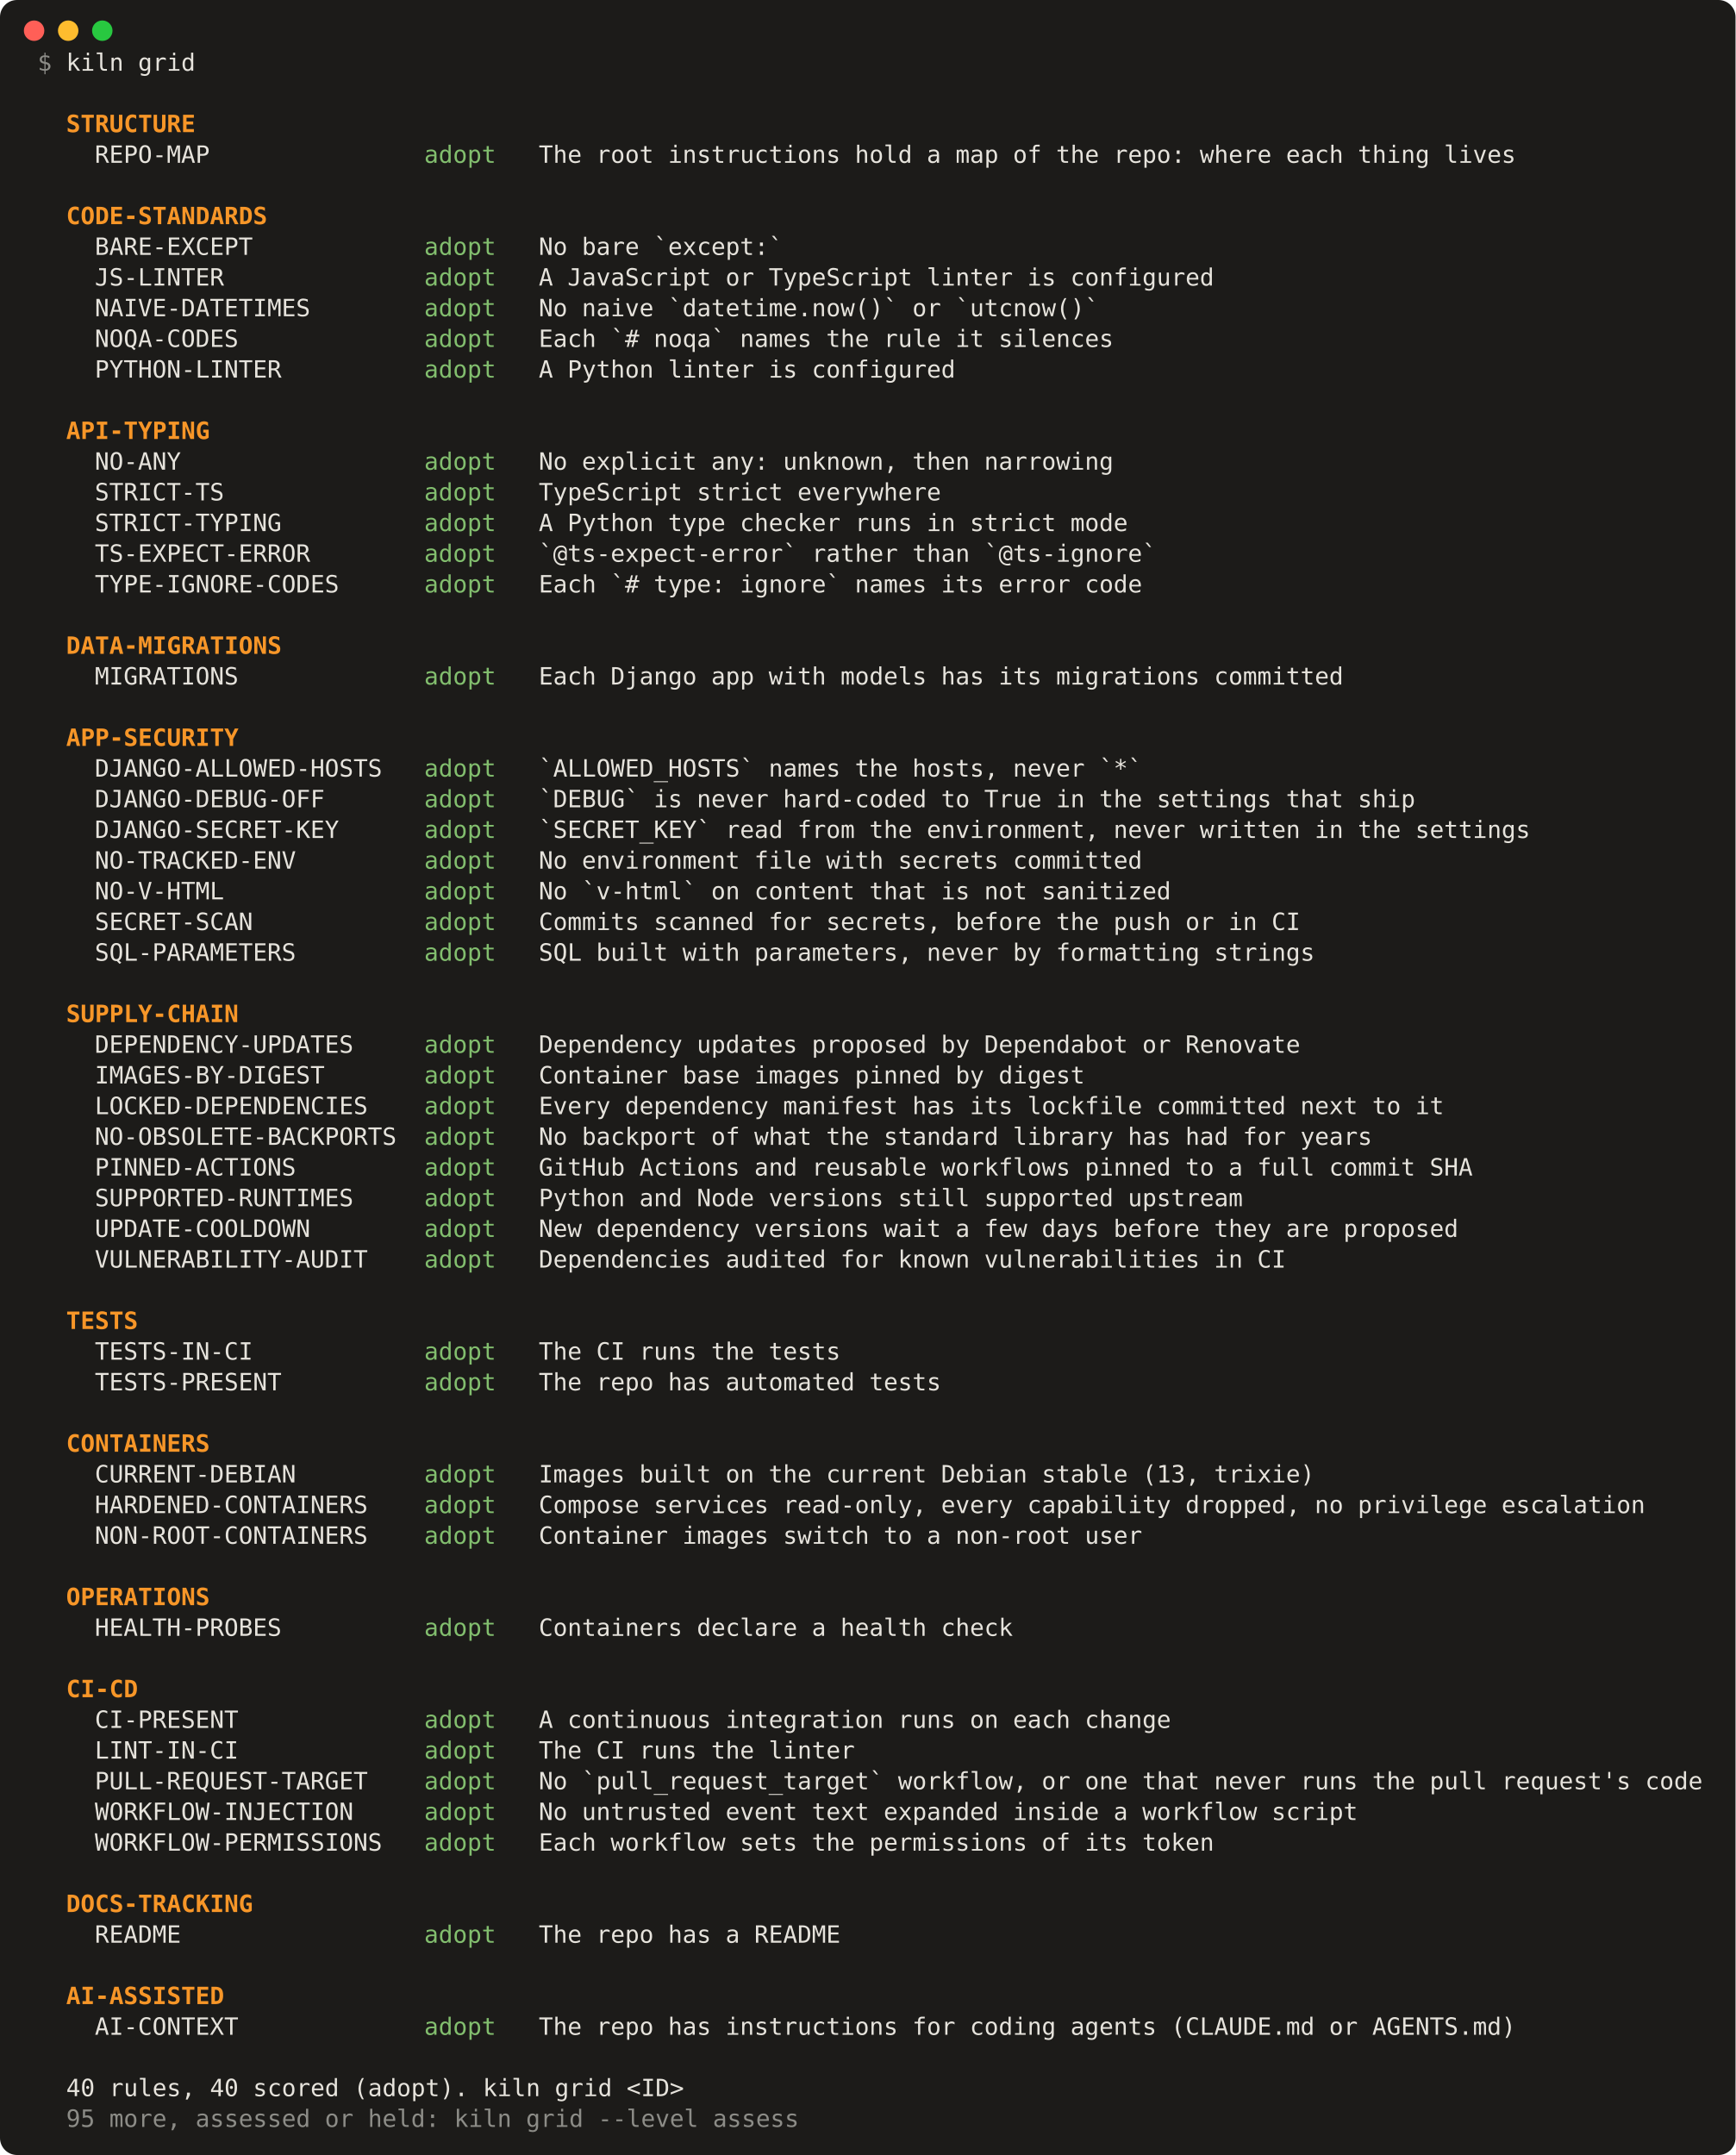
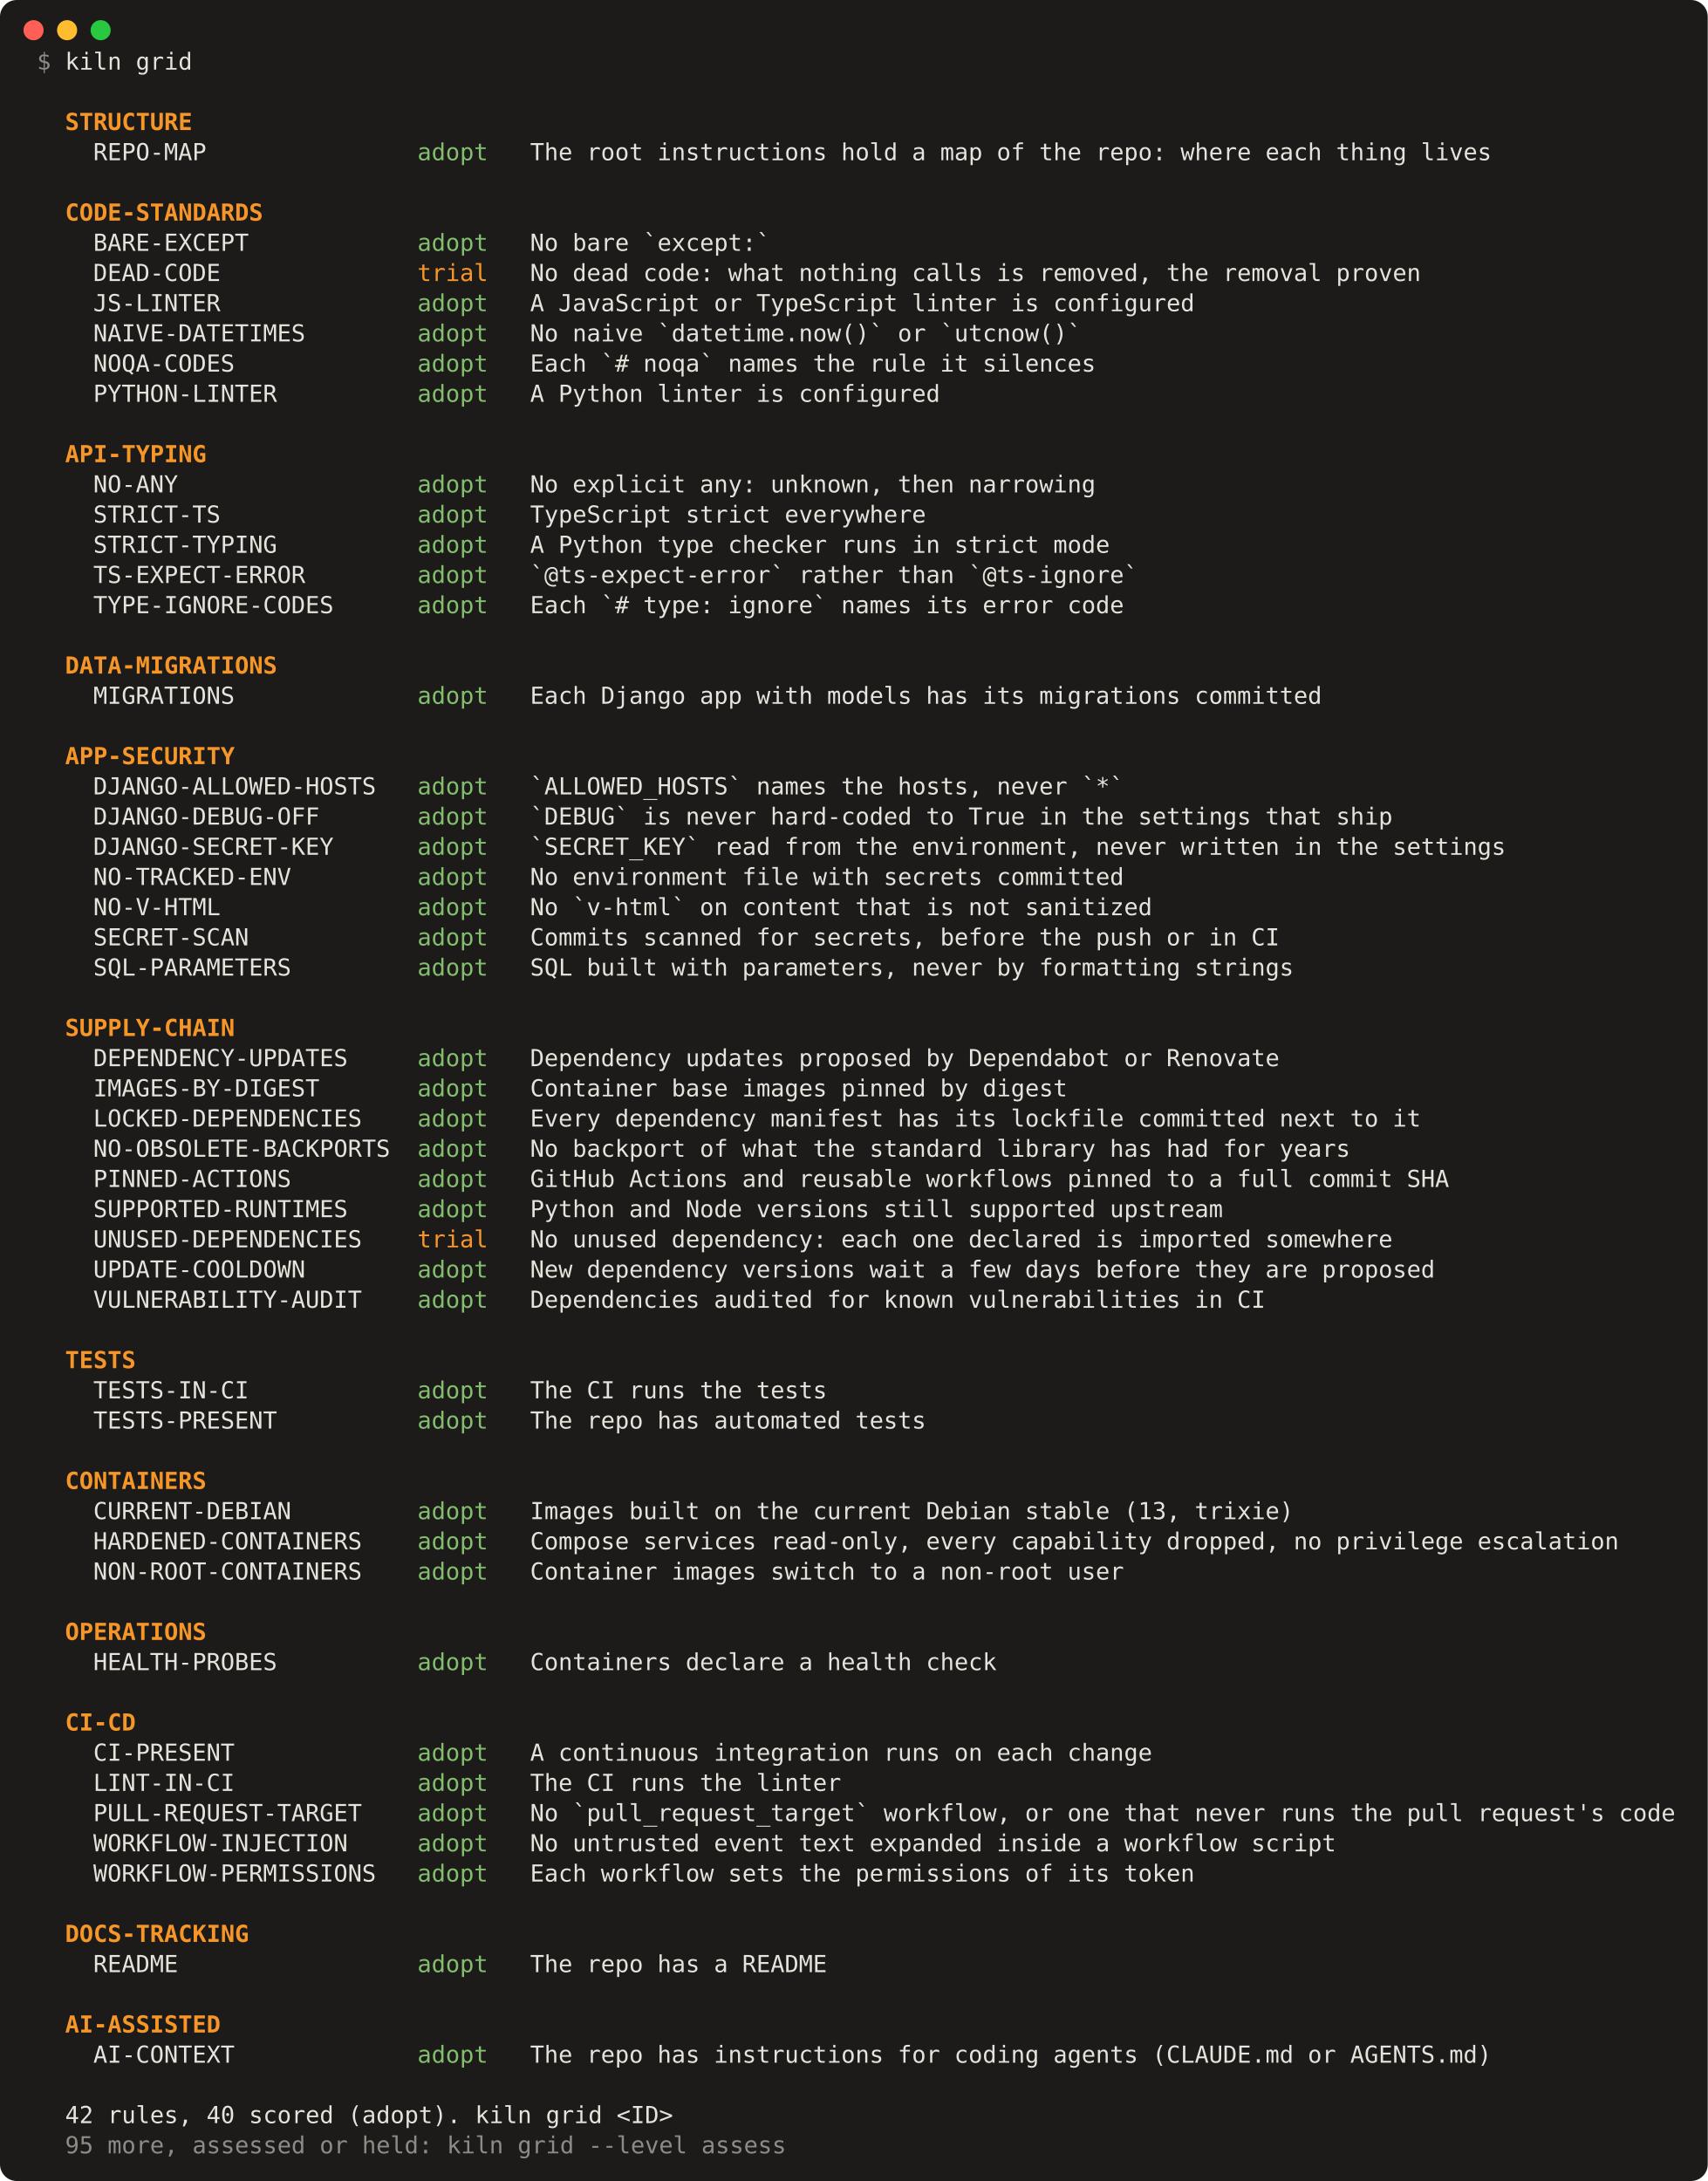
- <svg xmlns="http://www.w3.org/2000/svg" width="1018" height="1264" viewBox="0 0 1018 1264" role="img" aria-label="kiln grid: the rules kiln stands behind">
+ <svg xmlns="http://www.w3.org/2000/svg" width="1018" height="1300" viewBox="0 0 1018 1300" role="img" aria-label="kiln grid: the rules kiln stands behind">
  <rect width="100%" height="100%" rx="10" fill="#1c1b19" />
  <circle cx="20" cy="18" r="6" fill="#ff5f57" />
  <circle cx="40" cy="18" r="6" fill="#febc2e" />
  <circle cx="60" cy="18" r="6" fill="#28c840" />
  <g font-family="ui-monospace,SFMono-Regular,Menlo,Consolas,'DejaVu Sans Mono',monospace" font-size="14" fill="#e6e3dc" xml:space="preserve">
    <text x="22.0" y="41.5" textLength="8.4" fill="#8c8c87">$</text>
    <text x="38.8" y="41.5" textLength="75.6">kiln grid</text>
    <text x="38.8" y="77.5" textLength="75.6" fill="#f79628" font-weight="bold">STRUCTURE</text>
    <text x="55.6" y="95.5" textLength="67.2">REPO-MAP</text>
    <text x="248.8" y="95.5" textLength="42.0" fill="#82be6e">adopt</text>
    <text x="316.0" y="95.5" textLength="571.2">The root instructions hold a map of the repo: where each thing lives</text>
    <text x="38.8" y="131.5" textLength="117.6" fill="#f79628" font-weight="bold">CODE-STANDARDS</text>
    <text x="55.6" y="149.5" textLength="92.4">BARE-EXCEPT</text>
    <text x="248.8" y="149.5" textLength="42.0" fill="#82be6e">adopt</text>
    <text x="316.0" y="149.5" textLength="142.8">No bare `except:`</text>
-     <text x="55.6" y="167.5" textLength="75.6">JS-LINTER</text>
-     <text x="248.8" y="167.5" textLength="42.0" fill="#82be6e">adopt</text>
-     <text x="316.0" y="167.5" textLength="394.8">A JavaScript or TypeScript linter is configured</text>
-     <text x="55.6" y="185.5" textLength="126.0">NAIVE-DATETIMES</text>
+     <text x="55.6" y="167.5" textLength="75.6">DEAD-CODE</text>
+     <text x="248.8" y="167.5" textLength="42.0" fill="#f79628">trial</text>
+     <text x="316.0" y="167.5" textLength="529.2">No dead code: what nothing calls is removed, the removal proven</text>
+     <text x="55.6" y="185.5" textLength="75.6">JS-LINTER</text>
    <text x="248.8" y="185.5" textLength="42.0" fill="#82be6e">adopt</text>
-     <text x="316.0" y="185.5" textLength="327.6">No naive `datetime.now()` or `utcnow()`</text>
-     <text x="55.6" y="203.5" textLength="84.0">NOQA-CODES</text>
+     <text x="316.0" y="185.5" textLength="394.8">A JavaScript or TypeScript linter is configured</text>
+     <text x="55.6" y="203.5" textLength="126.0">NAIVE-DATETIMES</text>
    <text x="248.8" y="203.5" textLength="42.0" fill="#82be6e">adopt</text>
-     <text x="316.0" y="203.5" textLength="336.0">Each `# noqa` names the rule it silences</text>
-     <text x="55.6" y="221.5" textLength="109.2">PYTHON-LINTER</text>
+     <text x="316.0" y="203.5" textLength="327.6">No naive `datetime.now()` or `utcnow()`</text>
+     <text x="55.6" y="221.5" textLength="84.0">NOQA-CODES</text>
    <text x="248.8" y="221.5" textLength="42.0" fill="#82be6e">adopt</text>
-     <text x="316.0" y="221.5" textLength="243.6">A Python linter is configured</text>
-     <text x="38.8" y="257.5" textLength="84.0" fill="#f79628" font-weight="bold">API-TYPING</text>
-     <text x="55.6" y="275.5" textLength="50.4">NO-ANY</text>
-     <text x="248.8" y="275.5" textLength="42.0" fill="#82be6e">adopt</text>
-     <text x="316.0" y="275.5" textLength="336.0">No explicit any: unknown, then narrowing</text>
-     <text x="55.6" y="293.5" textLength="75.6">STRICT-TS</text>
+     <text x="316.0" y="221.5" textLength="336.0">Each `# noqa` names the rule it silences</text>
+     <text x="55.6" y="239.5" textLength="109.2">PYTHON-LINTER</text>
+     <text x="248.8" y="239.5" textLength="42.0" fill="#82be6e">adopt</text>
+     <text x="316.0" y="239.5" textLength="243.6">A Python linter is configured</text>
+     <text x="38.8" y="275.5" textLength="84.0" fill="#f79628" font-weight="bold">API-TYPING</text>
+     <text x="55.6" y="293.5" textLength="50.4">NO-ANY</text>
    <text x="248.8" y="293.5" textLength="42.0" fill="#82be6e">adopt</text>
-     <text x="316.0" y="293.5" textLength="235.2">TypeScript strict everywhere</text>
-     <text x="55.6" y="311.5" textLength="109.2">STRICT-TYPING</text>
+     <text x="316.0" y="293.5" textLength="336.0">No explicit any: unknown, then narrowing</text>
+     <text x="55.6" y="311.5" textLength="75.6">STRICT-TS</text>
    <text x="248.8" y="311.5" textLength="42.0" fill="#82be6e">adopt</text>
-     <text x="316.0" y="311.5" textLength="344.4">A Python type checker runs in strict mode</text>
-     <text x="55.6" y="329.5" textLength="126.0">TS-EXPECT-ERROR</text>
+     <text x="316.0" y="311.5" textLength="235.2">TypeScript strict everywhere</text>
+     <text x="55.6" y="329.5" textLength="109.2">STRICT-TYPING</text>
    <text x="248.8" y="329.5" textLength="42.0" fill="#82be6e">adopt</text>
-     <text x="316.0" y="329.5" textLength="361.2">`@ts-expect-error` rather than `@ts-ignore`</text>
-     <text x="55.6" y="347.5" textLength="142.8">TYPE-IGNORE-CODES</text>
+     <text x="316.0" y="329.5" textLength="344.4">A Python type checker runs in strict mode</text>
+     <text x="55.6" y="347.5" textLength="126.0">TS-EXPECT-ERROR</text>
    <text x="248.8" y="347.5" textLength="42.0" fill="#82be6e">adopt</text>
-     <text x="316.0" y="347.5" textLength="352.8">Each `# type: ignore` names its error code</text>
-     <text x="38.8" y="383.5" textLength="126.0" fill="#f79628" font-weight="bold">DATA-MIGRATIONS</text>
-     <text x="55.6" y="401.5" textLength="84.0">MIGRATIONS</text>
-     <text x="248.8" y="401.5" textLength="42.0" fill="#82be6e">adopt</text>
-     <text x="316.0" y="401.5" textLength="470.4">Each Django app with models has its migrations committed</text>
-     <text x="38.8" y="437.5" textLength="100.8" fill="#f79628" font-weight="bold">APP-SECURITY</text>
-     <text x="55.6" y="455.5" textLength="168.0">DJANGO-ALLOWED-HOSTS</text>
-     <text x="248.8" y="455.5" textLength="42.0" fill="#82be6e">adopt</text>
-     <text x="316.0" y="455.5" textLength="352.8">`ALLOWED_HOSTS` names the hosts, never `*`</text>
-     <text x="55.6" y="473.5" textLength="134.4">DJANGO-DEBUG-OFF</text>
+     <text x="316.0" y="347.5" textLength="361.2">`@ts-expect-error` rather than `@ts-ignore`</text>
+     <text x="55.6" y="365.5" textLength="142.8">TYPE-IGNORE-CODES</text>
+     <text x="248.8" y="365.5" textLength="42.0" fill="#82be6e">adopt</text>
+     <text x="316.0" y="365.5" textLength="352.8">Each `# type: ignore` names its error code</text>
+     <text x="38.8" y="401.5" textLength="126.0" fill="#f79628" font-weight="bold">DATA-MIGRATIONS</text>
+     <text x="55.6" y="419.5" textLength="84.0">MIGRATIONS</text>
+     <text x="248.8" y="419.5" textLength="42.0" fill="#82be6e">adopt</text>
+     <text x="316.0" y="419.5" textLength="470.4">Each Django app with models has its migrations committed</text>
+     <text x="38.8" y="455.5" textLength="100.8" fill="#f79628" font-weight="bold">APP-SECURITY</text>
+     <text x="55.6" y="473.5" textLength="168.0">DJANGO-ALLOWED-HOSTS</text>
    <text x="248.8" y="473.5" textLength="42.0" fill="#82be6e">adopt</text>
-     <text x="316.0" y="473.5" textLength="512.4">`DEBUG` is never hard-coded to True in the settings that ship</text>
-     <text x="55.6" y="491.5" textLength="142.8">DJANGO-SECRET-KEY</text>
+     <text x="316.0" y="473.5" textLength="352.8">`ALLOWED_HOSTS` names the hosts, never `*`</text>
+     <text x="55.6" y="491.5" textLength="134.4">DJANGO-DEBUG-OFF</text>
    <text x="248.8" y="491.5" textLength="42.0" fill="#82be6e">adopt</text>
-     <text x="316.0" y="491.5" textLength="579.6">`SECRET_KEY` read from the environment, never written in the settings</text>
-     <text x="55.6" y="509.5" textLength="117.6">NO-TRACKED-ENV</text>
+     <text x="316.0" y="491.5" textLength="512.4">`DEBUG` is never hard-coded to True in the settings that ship</text>
+     <text x="55.6" y="509.5" textLength="142.8">DJANGO-SECRET-KEY</text>
    <text x="248.8" y="509.5" textLength="42.0" fill="#82be6e">adopt</text>
-     <text x="316.0" y="509.5" textLength="352.8">No environment file with secrets committed</text>
-     <text x="55.6" y="527.5" textLength="75.6">NO-V-HTML</text>
+     <text x="316.0" y="509.5" textLength="579.6">`SECRET_KEY` read from the environment, never written in the settings</text>
+     <text x="55.6" y="527.5" textLength="117.6">NO-TRACKED-ENV</text>
    <text x="248.8" y="527.5" textLength="42.0" fill="#82be6e">adopt</text>
-     <text x="316.0" y="527.5" textLength="369.6">No `v-html` on content that is not sanitized</text>
-     <text x="55.6" y="545.5" textLength="92.4">SECRET-SCAN</text>
+     <text x="316.0" y="527.5" textLength="352.8">No environment file with secrets committed</text>
+     <text x="55.6" y="545.5" textLength="75.6">NO-V-HTML</text>
    <text x="248.8" y="545.5" textLength="42.0" fill="#82be6e">adopt</text>
-     <text x="316.0" y="545.5" textLength="445.2">Commits scanned for secrets, before the push or in CI</text>
-     <text x="55.6" y="563.5" textLength="117.6">SQL-PARAMETERS</text>
+     <text x="316.0" y="545.5" textLength="369.6">No `v-html` on content that is not sanitized</text>
+     <text x="55.6" y="563.5" textLength="92.4">SECRET-SCAN</text>
    <text x="248.8" y="563.5" textLength="42.0" fill="#82be6e">adopt</text>
-     <text x="316.0" y="563.5" textLength="453.6">SQL built with parameters, never by formatting strings</text>
-     <text x="38.8" y="599.5" textLength="100.8" fill="#f79628" font-weight="bold">SUPPLY-CHAIN</text>
-     <text x="55.6" y="617.5" textLength="151.2">DEPENDENCY-UPDATES</text>
-     <text x="248.8" y="617.5" textLength="42.0" fill="#82be6e">adopt</text>
-     <text x="316.0" y="617.5" textLength="445.2">Dependency updates proposed by Dependabot or Renovate</text>
-     <text x="55.6" y="635.5" textLength="134.4">IMAGES-BY-DIGEST</text>
+     <text x="316.0" y="563.5" textLength="445.2">Commits scanned for secrets, before the push or in CI</text>
+     <text x="55.6" y="581.5" textLength="117.6">SQL-PARAMETERS</text>
+     <text x="248.8" y="581.5" textLength="42.0" fill="#82be6e">adopt</text>
+     <text x="316.0" y="581.5" textLength="453.6">SQL built with parameters, never by formatting strings</text>
+     <text x="38.8" y="617.5" textLength="100.8" fill="#f79628" font-weight="bold">SUPPLY-CHAIN</text>
+     <text x="55.6" y="635.5" textLength="151.2">DEPENDENCY-UPDATES</text>
    <text x="248.8" y="635.5" textLength="42.0" fill="#82be6e">adopt</text>
-     <text x="316.0" y="635.5" textLength="319.2">Container base images pinned by digest</text>
-     <text x="55.6" y="653.5" textLength="159.6">LOCKED-DEPENDENCIES</text>
+     <text x="316.0" y="635.5" textLength="445.2">Dependency updates proposed by Dependabot or Renovate</text>
+     <text x="55.6" y="653.5" textLength="134.4">IMAGES-BY-DIGEST</text>
    <text x="248.8" y="653.5" textLength="42.0" fill="#82be6e">adopt</text>
-     <text x="316.0" y="653.5" textLength="529.2">Every dependency manifest has its lockfile committed next to it</text>
-     <text x="55.6" y="671.5" textLength="176.4">NO-OBSOLETE-BACKPORTS</text>
+     <text x="316.0" y="653.5" textLength="319.2">Container base images pinned by digest</text>
+     <text x="55.6" y="671.5" textLength="159.6">LOCKED-DEPENDENCIES</text>
    <text x="248.8" y="671.5" textLength="42.0" fill="#82be6e">adopt</text>
-     <text x="316.0" y="671.5" textLength="487.2">No backport of what the standard library has had for years</text>
-     <text x="55.6" y="689.5" textLength="117.6">PINNED-ACTIONS</text>
+     <text x="316.0" y="671.5" textLength="529.2">Every dependency manifest has its lockfile committed next to it</text>
+     <text x="55.6" y="689.5" textLength="176.4">NO-OBSOLETE-BACKPORTS</text>
    <text x="248.8" y="689.5" textLength="42.0" fill="#82be6e">adopt</text>
-     <text x="316.0" y="689.5" textLength="546.0">GitHub Actions and reusable workflows pinned to a full commit SHA</text>
-     <text x="55.6" y="707.5" textLength="151.2">SUPPORTED-RUNTIMES</text>
+     <text x="316.0" y="689.5" textLength="487.2">No backport of what the standard library has had for years</text>
+     <text x="55.6" y="707.5" textLength="117.6">PINNED-ACTIONS</text>
    <text x="248.8" y="707.5" textLength="42.0" fill="#82be6e">adopt</text>
-     <text x="316.0" y="707.5" textLength="411.6">Python and Node versions still supported upstream</text>
-     <text x="55.6" y="725.5" textLength="126.0">UPDATE-COOLDOWN</text>
+     <text x="316.0" y="707.5" textLength="546.0">GitHub Actions and reusable workflows pinned to a full commit SHA</text>
+     <text x="55.6" y="725.5" textLength="151.2">SUPPORTED-RUNTIMES</text>
    <text x="248.8" y="725.5" textLength="42.0" fill="#82be6e">adopt</text>
-     <text x="316.0" y="725.5" textLength="537.6">New dependency versions wait a few days before they are proposed</text>
-     <text x="55.6" y="743.5" textLength="159.6">VULNERABILITY-AUDIT</text>
-     <text x="248.8" y="743.5" textLength="42.0" fill="#82be6e">adopt</text>
-     <text x="316.0" y="743.5" textLength="436.8">Dependencies audited for known vulnerabilities in CI</text>
-     <text x="38.8" y="779.5" textLength="42.0" fill="#f79628" font-weight="bold">TESTS</text>
-     <text x="55.6" y="797.5" textLength="92.4">TESTS-IN-CI</text>
-     <text x="248.8" y="797.5" textLength="42.0" fill="#82be6e">adopt</text>
-     <text x="316.0" y="797.5" textLength="176.4">The CI runs the tests</text>
-     <text x="55.6" y="815.5" textLength="109.2">TESTS-PRESENT</text>
-     <text x="248.8" y="815.5" textLength="42.0" fill="#82be6e">adopt</text>
-     <text x="316.0" y="815.5" textLength="235.2">The repo has automated tests</text>
-     <text x="38.8" y="851.5" textLength="84.0" fill="#f79628" font-weight="bold">CONTAINERS</text>
-     <text x="55.6" y="869.5" textLength="117.6">CURRENT-DEBIAN</text>
-     <text x="248.8" y="869.5" textLength="42.0" fill="#82be6e">adopt</text>
-     <text x="316.0" y="869.5" textLength="453.6">Images built on the current Debian stable (13, trixie)</text>
-     <text x="55.6" y="887.5" textLength="159.6">HARDENED-CONTAINERS</text>
-     <text x="248.8" y="887.5" textLength="42.0" fill="#82be6e">adopt</text>
-     <text x="316.0" y="887.5" textLength="646.8">Compose services read-only, every capability dropped, no privilege escalation</text>
-     <text x="55.6" y="905.5" textLength="159.6">NON-ROOT-CONTAINERS</text>
+     <text x="316.0" y="725.5" textLength="411.6">Python and Node versions still supported upstream</text>
+     <text x="55.6" y="743.5" textLength="159.6">UNUSED-DEPENDENCIES</text>
+     <text x="248.8" y="743.5" textLength="42.0" fill="#f79628">trial</text>
+     <text x="316.0" y="743.5" textLength="512.4">No unused dependency: each one declared is imported somewhere</text>
+     <text x="55.6" y="761.5" textLength="126.0">UPDATE-COOLDOWN</text>
+     <text x="248.8" y="761.5" textLength="42.0" fill="#82be6e">adopt</text>
+     <text x="316.0" y="761.5" textLength="537.6">New dependency versions wait a few days before they are proposed</text>
+     <text x="55.6" y="779.5" textLength="159.6">VULNERABILITY-AUDIT</text>
+     <text x="248.8" y="779.5" textLength="42.0" fill="#82be6e">adopt</text>
+     <text x="316.0" y="779.5" textLength="436.8">Dependencies audited for known vulnerabilities in CI</text>
+     <text x="38.8" y="815.5" textLength="42.0" fill="#f79628" font-weight="bold">TESTS</text>
+     <text x="55.6" y="833.5" textLength="92.4">TESTS-IN-CI</text>
+     <text x="248.8" y="833.5" textLength="42.0" fill="#82be6e">adopt</text>
+     <text x="316.0" y="833.5" textLength="176.4">The CI runs the tests</text>
+     <text x="55.6" y="851.5" textLength="109.2">TESTS-PRESENT</text>
+     <text x="248.8" y="851.5" textLength="42.0" fill="#82be6e">adopt</text>
+     <text x="316.0" y="851.5" textLength="235.2">The repo has automated tests</text>
+     <text x="38.8" y="887.5" textLength="84.0" fill="#f79628" font-weight="bold">CONTAINERS</text>
+     <text x="55.6" y="905.5" textLength="117.6">CURRENT-DEBIAN</text>
    <text x="248.8" y="905.5" textLength="42.0" fill="#82be6e">adopt</text>
-     <text x="316.0" y="905.5" textLength="352.8">Container images switch to a non-root user</text>
-     <text x="38.8" y="941.5" textLength="84.0" fill="#f79628" font-weight="bold">OPERATIONS</text>
-     <text x="55.6" y="959.5" textLength="109.2">HEALTH-PROBES</text>
-     <text x="248.8" y="959.5" textLength="42.0" fill="#82be6e">adopt</text>
-     <text x="316.0" y="959.5" textLength="277.2">Containers declare a health check</text>
-     <text x="38.8" y="995.5" textLength="42.0" fill="#f79628" font-weight="bold">CI-CD</text>
-     <text x="55.6" y="1013.5" textLength="84.0">CI-PRESENT</text>
-     <text x="248.8" y="1013.5" textLength="42.0" fill="#82be6e">adopt</text>
-     <text x="316.0" y="1013.5" textLength="369.6">A continuous integration runs on each change</text>
-     <text x="55.6" y="1031.5" textLength="84.0">LINT-IN-CI</text>
-     <text x="248.8" y="1031.5" textLength="42.0" fill="#82be6e">adopt</text>
-     <text x="316.0" y="1031.5" textLength="184.8">The CI runs the linter</text>
-     <text x="55.6" y="1049.5" textLength="159.6">PULL-REQUEST-TARGET</text>
+     <text x="316.0" y="905.5" textLength="453.6">Images built on the current Debian stable (13, trixie)</text>
+     <text x="55.6" y="923.5" textLength="159.6">HARDENED-CONTAINERS</text>
+     <text x="248.8" y="923.5" textLength="42.0" fill="#82be6e">adopt</text>
+     <text x="316.0" y="923.5" textLength="646.8">Compose services read-only, every capability dropped, no privilege escalation</text>
+     <text x="55.6" y="941.5" textLength="159.6">NON-ROOT-CONTAINERS</text>
+     <text x="248.8" y="941.5" textLength="42.0" fill="#82be6e">adopt</text>
+     <text x="316.0" y="941.5" textLength="352.8">Container images switch to a non-root user</text>
+     <text x="38.8" y="977.5" textLength="84.0" fill="#f79628" font-weight="bold">OPERATIONS</text>
+     <text x="55.6" y="995.5" textLength="109.2">HEALTH-PROBES</text>
+     <text x="248.8" y="995.5" textLength="42.0" fill="#82be6e">adopt</text>
+     <text x="316.0" y="995.5" textLength="277.2">Containers declare a health check</text>
+     <text x="38.8" y="1031.5" textLength="42.0" fill="#f79628" font-weight="bold">CI-CD</text>
+     <text x="55.6" y="1049.5" textLength="84.0">CI-PRESENT</text>
    <text x="248.8" y="1049.5" textLength="42.0" fill="#82be6e">adopt</text>
-     <text x="316.0" y="1049.5" textLength="680.4">No `pull_request_target` workflow, or one that never runs the pull request's code</text>
-     <text x="55.6" y="1067.5" textLength="151.2">WORKFLOW-INJECTION</text>
+     <text x="316.0" y="1049.5" textLength="369.6">A continuous integration runs on each change</text>
+     <text x="55.6" y="1067.5" textLength="84.0">LINT-IN-CI</text>
    <text x="248.8" y="1067.5" textLength="42.0" fill="#82be6e">adopt</text>
-     <text x="316.0" y="1067.5" textLength="478.8">No untrusted event text expanded inside a workflow script</text>
-     <text x="55.6" y="1085.5" textLength="168.0">WORKFLOW-PERMISSIONS</text>
+     <text x="316.0" y="1067.5" textLength="184.8">The CI runs the linter</text>
+     <text x="55.6" y="1085.5" textLength="159.6">PULL-REQUEST-TARGET</text>
    <text x="248.8" y="1085.5" textLength="42.0" fill="#82be6e">adopt</text>
-     <text x="316.0" y="1085.5" textLength="394.8">Each workflow sets the permissions of its token</text>
-     <text x="38.8" y="1121.5" textLength="109.2" fill="#f79628" font-weight="bold">DOCS-TRACKING</text>
-     <text x="55.6" y="1139.5" textLength="50.4">README</text>
-     <text x="248.8" y="1139.5" textLength="42.0" fill="#82be6e">adopt</text>
-     <text x="316.0" y="1139.5" textLength="176.4">The repo has a README</text>
-     <text x="38.8" y="1175.5" textLength="92.4" fill="#f79628" font-weight="bold">AI-ASSISTED</text>
-     <text x="55.6" y="1193.5" textLength="84.0">AI-CONTEXT</text>
-     <text x="248.8" y="1193.5" textLength="42.0" fill="#82be6e">adopt</text>
-     <text x="316.0" y="1193.5" textLength="571.2">The repo has instructions for coding agents (CLAUDE.md or AGENTS.md)</text>
-     <text x="38.8" y="1229.5" textLength="361.2">40 rules, 40 scored (adopt). kiln grid &lt;ID&gt;</text>
-     <text x="38.8" y="1247.5" textLength="428.4" fill="#8c8c87">95 more, assessed or held: kiln grid --level assess</text>
+     <text x="316.0" y="1085.5" textLength="680.4">No `pull_request_target` workflow, or one that never runs the pull request's code</text>
+     <text x="55.6" y="1103.5" textLength="151.2">WORKFLOW-INJECTION</text>
+     <text x="248.8" y="1103.5" textLength="42.0" fill="#82be6e">adopt</text>
+     <text x="316.0" y="1103.5" textLength="478.8">No untrusted event text expanded inside a workflow script</text>
+     <text x="55.6" y="1121.5" textLength="168.0">WORKFLOW-PERMISSIONS</text>
+     <text x="248.8" y="1121.5" textLength="42.0" fill="#82be6e">adopt</text>
+     <text x="316.0" y="1121.5" textLength="394.8">Each workflow sets the permissions of its token</text>
+     <text x="38.8" y="1157.5" textLength="109.2" fill="#f79628" font-weight="bold">DOCS-TRACKING</text>
+     <text x="55.6" y="1175.5" textLength="50.4">README</text>
+     <text x="248.8" y="1175.5" textLength="42.0" fill="#82be6e">adopt</text>
+     <text x="316.0" y="1175.5" textLength="176.4">The repo has a README</text>
+     <text x="38.8" y="1211.5" textLength="92.4" fill="#f79628" font-weight="bold">AI-ASSISTED</text>
+     <text x="55.6" y="1229.5" textLength="84.0">AI-CONTEXT</text>
+     <text x="248.8" y="1229.5" textLength="42.0" fill="#82be6e">adopt</text>
+     <text x="316.0" y="1229.5" textLength="571.2">The repo has instructions for coding agents (CLAUDE.md or AGENTS.md)</text>
+     <text x="38.8" y="1265.5" textLength="361.2">42 rules, 40 scored (adopt). kiln grid &lt;ID&gt;</text>
+     <text x="38.8" y="1283.5" textLength="428.4" fill="#8c8c87">95 more, assessed or held: kiln grid --level assess</text>
  </g>
</svg>
